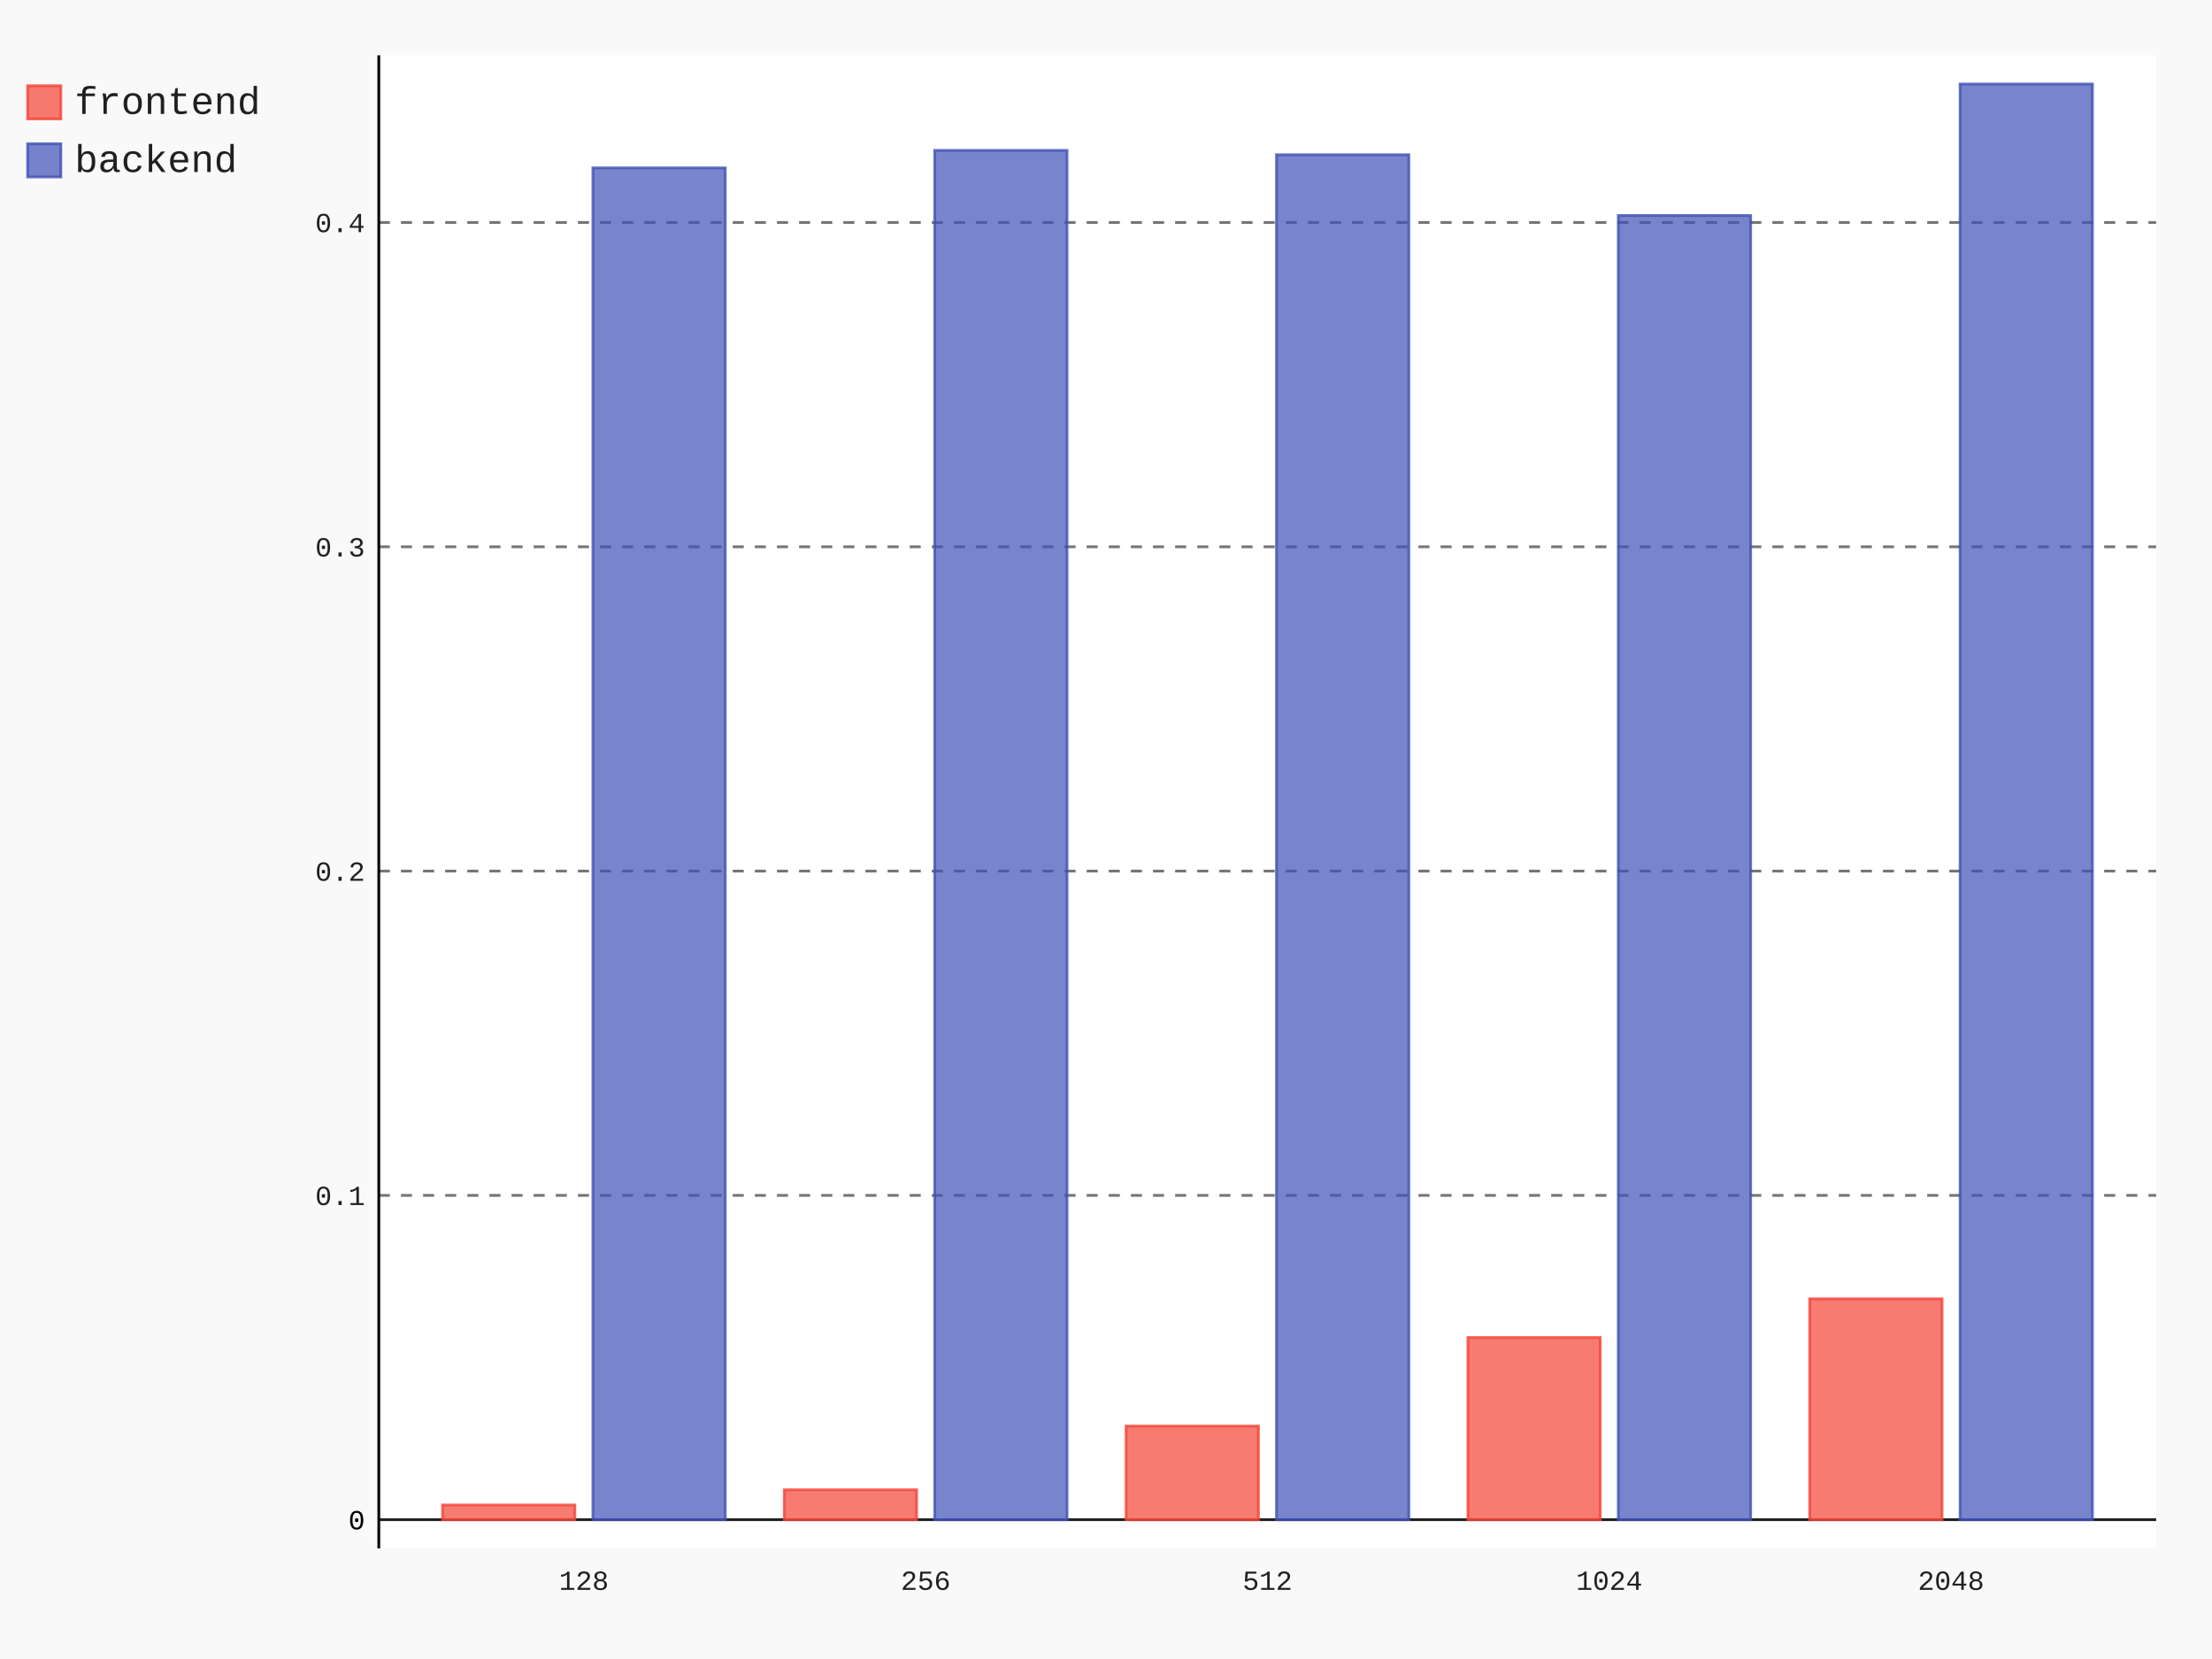
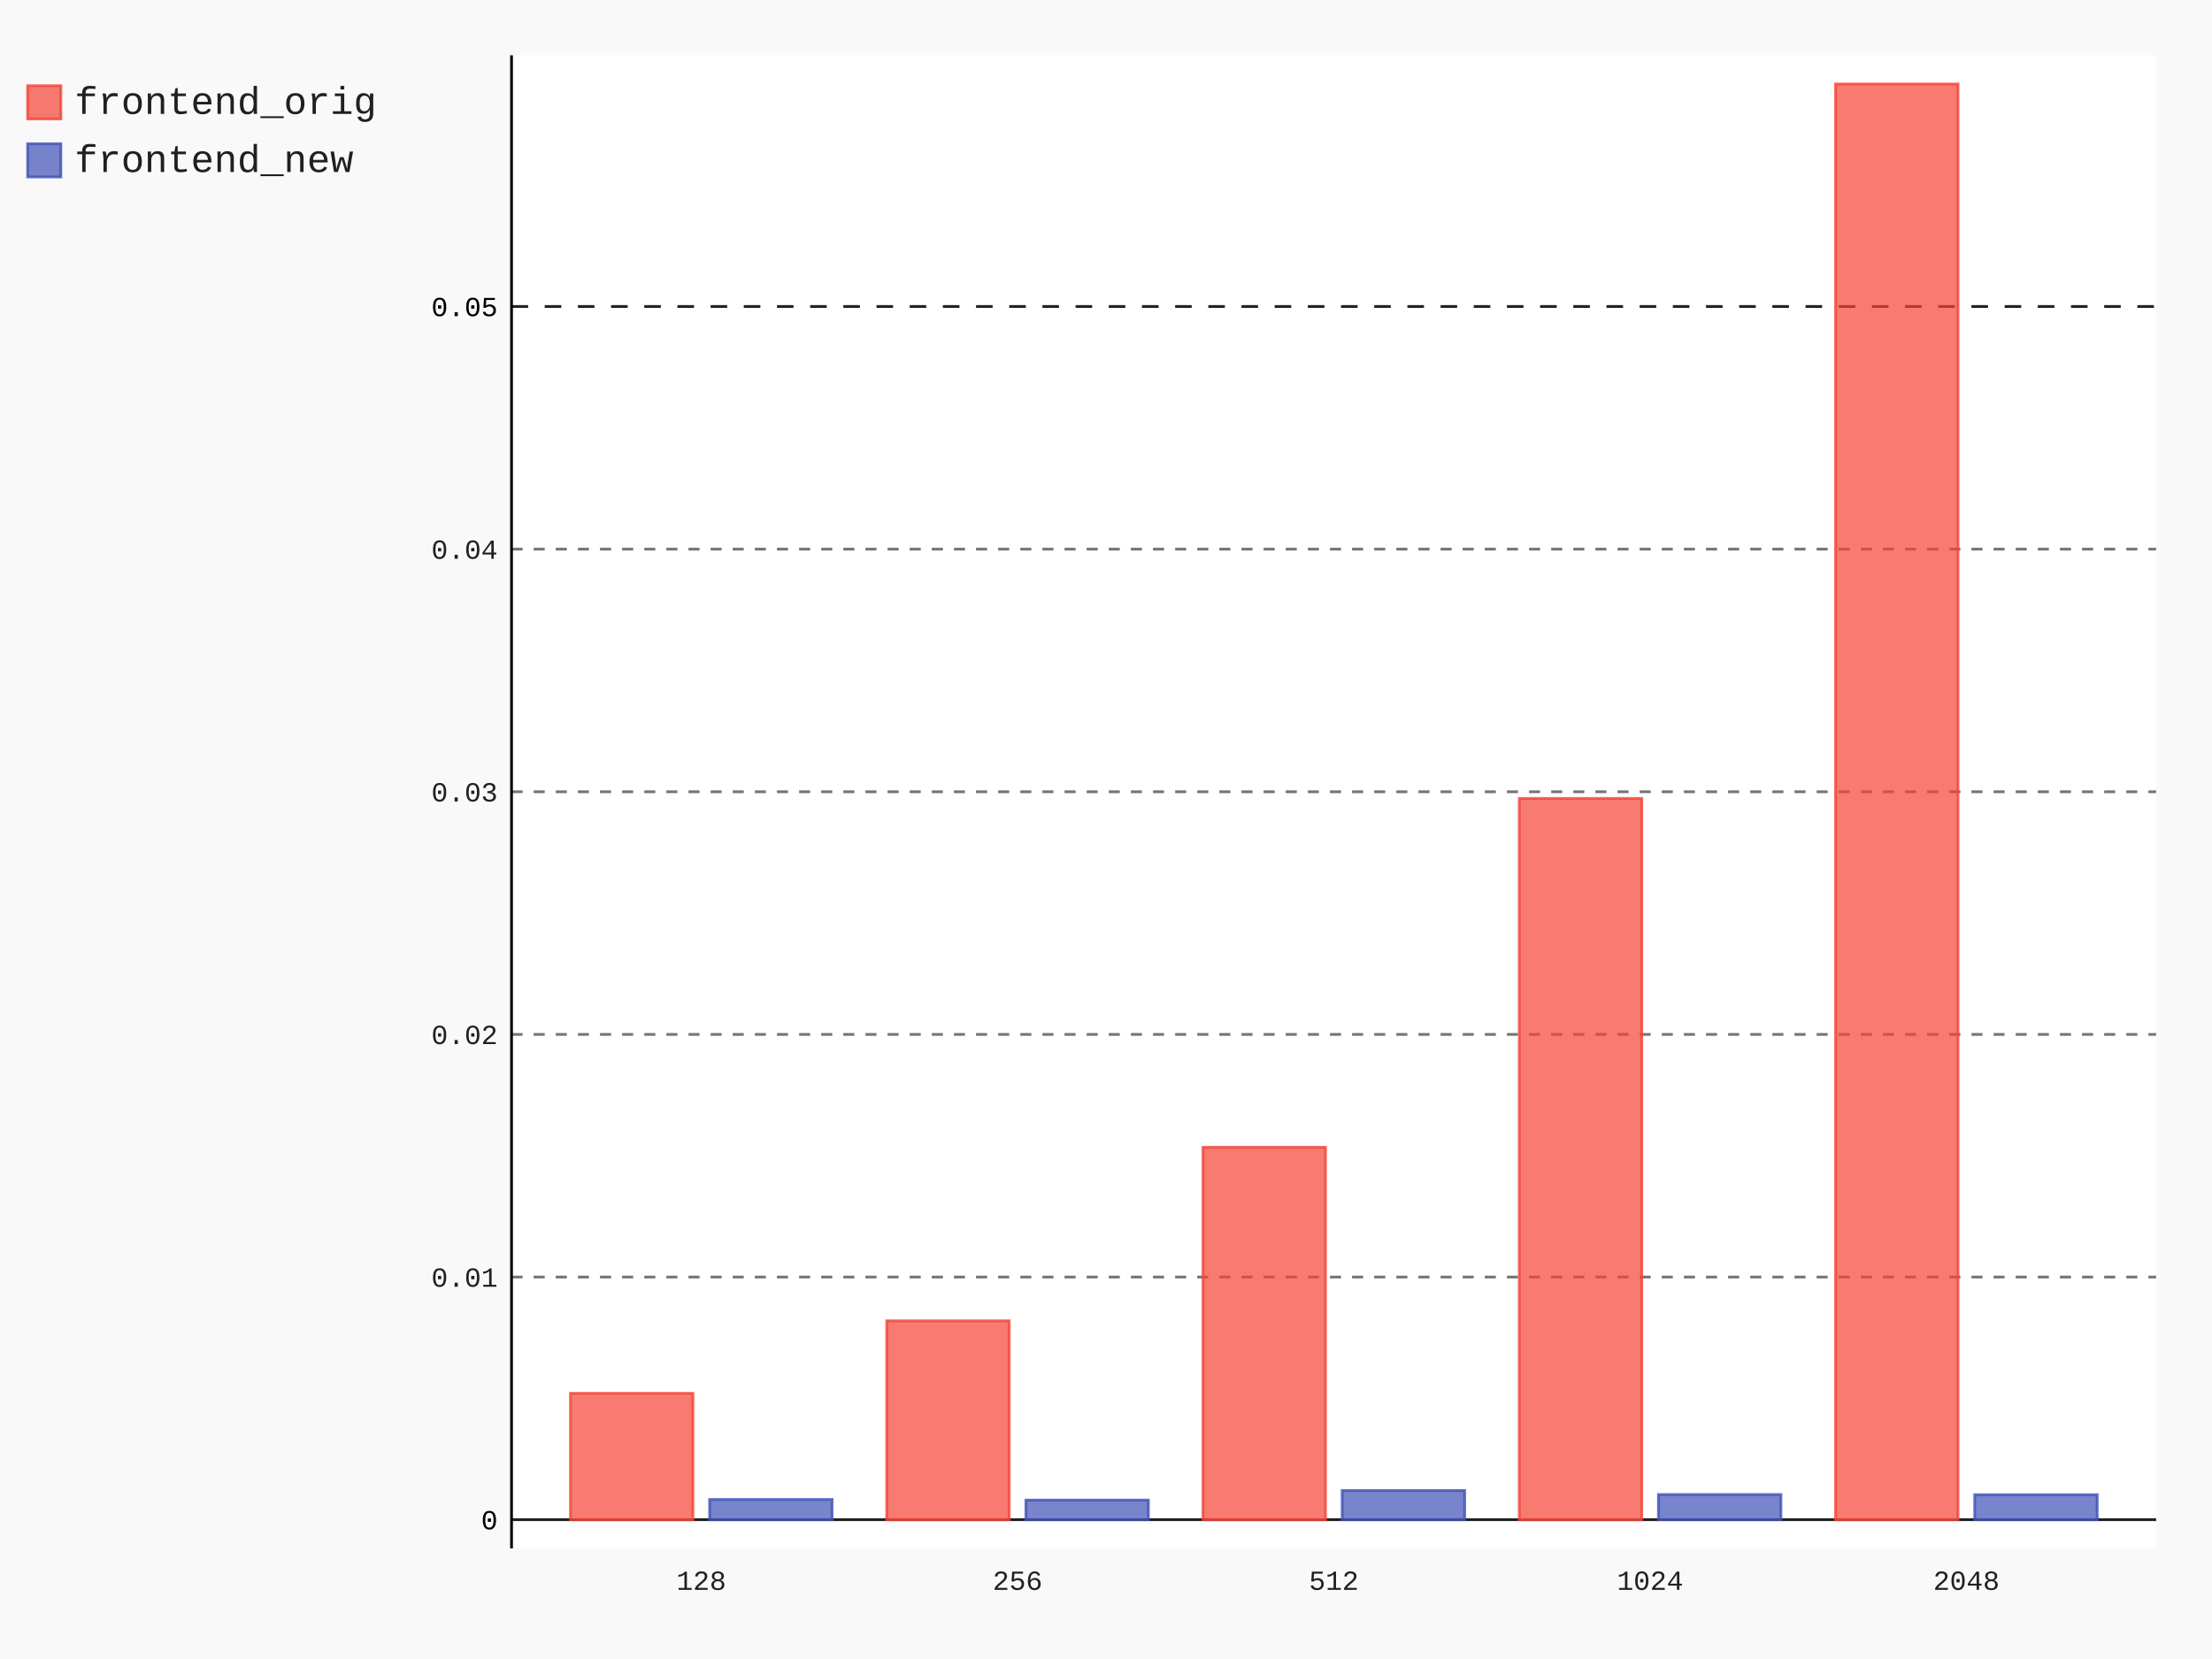
- <svg xmlns="http://www.w3.org/2000/svg" id="chart-39054d1a-1ef9-4a6c-8aa5-56c5a599780c" class="pygal-chart" viewBox="0 0 800 600">
+ <svg xmlns="http://www.w3.org/2000/svg" id="chart-d4ed4396-6db0-476f-9488-c12661b2f52c" class="pygal-chart" viewBox="0 0 800 600">
  <defs>
-     <style type="text/css">#chart-39054d1a-1ef9-4a6c-8aa5-56c5a599780c{-webkit-user-select:none;-webkit-font-smoothing:antialiased;font-family:Consolas,"Liberation Mono",Menlo,Courier,monospace}#chart-39054d1a-1ef9-4a6c-8aa5-56c5a599780c .title{font-family:Consolas,"Liberation Mono",Menlo,Courier,monospace;font-size:16px}#chart-39054d1a-1ef9-4a6c-8aa5-56c5a599780c .legends .legend text{font-family:Consolas,"Liberation Mono",Menlo,Courier,monospace;font-size:14px}#chart-39054d1a-1ef9-4a6c-8aa5-56c5a599780c .axis text{font-family:Consolas,"Liberation Mono",Menlo,Courier,monospace;font-size:10px}#chart-39054d1a-1ef9-4a6c-8aa5-56c5a599780c .axis text.major{font-family:Consolas,"Liberation Mono",Menlo,Courier,monospace;font-size:10px}#chart-39054d1a-1ef9-4a6c-8aa5-56c5a599780c .text-overlay text.value{font-family:Consolas,"Liberation Mono",Menlo,Courier,monospace;font-size:16px}#chart-39054d1a-1ef9-4a6c-8aa5-56c5a599780c .text-overlay text.label{font-family:Consolas,"Liberation Mono",Menlo,Courier,monospace;font-size:10px}#chart-39054d1a-1ef9-4a6c-8aa5-56c5a599780c .tooltip{font-family:Consolas,"Liberation Mono",Menlo,Courier,monospace;font-size:14px}#chart-39054d1a-1ef9-4a6c-8aa5-56c5a599780c text.no_data{font-family:Consolas,"Liberation Mono",Menlo,Courier,monospace;font-size:64px}
- #chart-39054d1a-1ef9-4a6c-8aa5-56c5a599780c{background-color:rgba(249,249,249,1)}#chart-39054d1a-1ef9-4a6c-8aa5-56c5a599780c path,#chart-39054d1a-1ef9-4a6c-8aa5-56c5a599780c line,#chart-39054d1a-1ef9-4a6c-8aa5-56c5a599780c rect,#chart-39054d1a-1ef9-4a6c-8aa5-56c5a599780c circle{-webkit-transition:150ms;-moz-transition:150ms;transition:150ms}#chart-39054d1a-1ef9-4a6c-8aa5-56c5a599780c .graph &gt; .background{fill:rgba(249,249,249,1)}#chart-39054d1a-1ef9-4a6c-8aa5-56c5a599780c .plot &gt; .background{fill:rgba(255,255,255,1)}#chart-39054d1a-1ef9-4a6c-8aa5-56c5a599780c .graph{fill:rgba(0,0,0,.87)}#chart-39054d1a-1ef9-4a6c-8aa5-56c5a599780c text.no_data{fill:rgba(0,0,0,1)}#chart-39054d1a-1ef9-4a6c-8aa5-56c5a599780c .title{fill:rgba(0,0,0,1)}#chart-39054d1a-1ef9-4a6c-8aa5-56c5a599780c .legends .legend text{fill:rgba(0,0,0,.87)}#chart-39054d1a-1ef9-4a6c-8aa5-56c5a599780c .legends .legend:hover text{fill:rgba(0,0,0,1)}#chart-39054d1a-1ef9-4a6c-8aa5-56c5a599780c .axis .line{stroke:rgba(0,0,0,1)}#chart-39054d1a-1ef9-4a6c-8aa5-56c5a599780c .axis .guide.line{stroke:rgba(0,0,0,.54)}#chart-39054d1a-1ef9-4a6c-8aa5-56c5a599780c .axis .major.line{stroke:rgba(0,0,0,.87)}#chart-39054d1a-1ef9-4a6c-8aa5-56c5a599780c .axis text.major{fill:rgba(0,0,0,1)}#chart-39054d1a-1ef9-4a6c-8aa5-56c5a599780c .axis.y .guides:hover .guide.line,#chart-39054d1a-1ef9-4a6c-8aa5-56c5a599780c .line-graph .axis.x .guides:hover .guide.line,#chart-39054d1a-1ef9-4a6c-8aa5-56c5a599780c .stackedline-graph .axis.x .guides:hover .guide.line,#chart-39054d1a-1ef9-4a6c-8aa5-56c5a599780c .xy-graph .axis.x .guides:hover .guide.line{stroke:rgba(0,0,0,1)}#chart-39054d1a-1ef9-4a6c-8aa5-56c5a599780c .axis .guides:hover text{fill:rgba(0,0,0,1)}#chart-39054d1a-1ef9-4a6c-8aa5-56c5a599780c .reactive{fill-opacity:.7;stroke-opacity:.8}#chart-39054d1a-1ef9-4a6c-8aa5-56c5a599780c .ci{stroke:rgba(0,0,0,.87)}#chart-39054d1a-1ef9-4a6c-8aa5-56c5a599780c .reactive.active,#chart-39054d1a-1ef9-4a6c-8aa5-56c5a599780c .active .reactive{fill-opacity:.8;stroke-opacity:.9;stroke-width:4}#chart-39054d1a-1ef9-4a6c-8aa5-56c5a599780c .ci .reactive.active{stroke-width:1.5}#chart-39054d1a-1ef9-4a6c-8aa5-56c5a599780c .series text{fill:rgba(0,0,0,1)}#chart-39054d1a-1ef9-4a6c-8aa5-56c5a599780c .tooltip rect{fill:rgba(255,255,255,1);stroke:rgba(0,0,0,1);-webkit-transition:opacity 150ms;-moz-transition:opacity 150ms;transition:opacity 150ms}#chart-39054d1a-1ef9-4a6c-8aa5-56c5a599780c .tooltip .label{fill:rgba(0,0,0,.87)}#chart-39054d1a-1ef9-4a6c-8aa5-56c5a599780c .tooltip .label{fill:rgba(0,0,0,.87)}#chart-39054d1a-1ef9-4a6c-8aa5-56c5a599780c .tooltip .legend{font-size:.8em;fill:rgba(0,0,0,.54)}#chart-39054d1a-1ef9-4a6c-8aa5-56c5a599780c .tooltip .x_label{font-size:.6em;fill:rgba(0,0,0,1)}#chart-39054d1a-1ef9-4a6c-8aa5-56c5a599780c .tooltip .xlink{font-size:.5em;text-decoration:underline}#chart-39054d1a-1ef9-4a6c-8aa5-56c5a599780c .tooltip .value{font-size:1.5em}#chart-39054d1a-1ef9-4a6c-8aa5-56c5a599780c .bound{font-size:.5em}#chart-39054d1a-1ef9-4a6c-8aa5-56c5a599780c .max-value{font-size:.75em;fill:rgba(0,0,0,.54)}#chart-39054d1a-1ef9-4a6c-8aa5-56c5a599780c .map-element{fill:rgba(255,255,255,1);stroke:rgba(0,0,0,.54) !important}#chart-39054d1a-1ef9-4a6c-8aa5-56c5a599780c .map-element .reactive{fill-opacity:inherit;stroke-opacity:inherit}#chart-39054d1a-1ef9-4a6c-8aa5-56c5a599780c .color-0,#chart-39054d1a-1ef9-4a6c-8aa5-56c5a599780c .color-0 a:visited{stroke:#F44336;fill:#F44336}#chart-39054d1a-1ef9-4a6c-8aa5-56c5a599780c .color-1,#chart-39054d1a-1ef9-4a6c-8aa5-56c5a599780c .color-1 a:visited{stroke:#3F51B5;fill:#3F51B5}#chart-39054d1a-1ef9-4a6c-8aa5-56c5a599780c .text-overlay .color-0 text{fill:black}#chart-39054d1a-1ef9-4a6c-8aa5-56c5a599780c .text-overlay .color-1 text{fill:black}
- #chart-39054d1a-1ef9-4a6c-8aa5-56c5a599780c text.no_data{text-anchor:middle}#chart-39054d1a-1ef9-4a6c-8aa5-56c5a599780c .guide.line{fill:none}#chart-39054d1a-1ef9-4a6c-8aa5-56c5a599780c .centered{text-anchor:middle}#chart-39054d1a-1ef9-4a6c-8aa5-56c5a599780c .title{text-anchor:middle}#chart-39054d1a-1ef9-4a6c-8aa5-56c5a599780c .legends .legend text{fill-opacity:1}#chart-39054d1a-1ef9-4a6c-8aa5-56c5a599780c .axis.x text{text-anchor:middle}#chart-39054d1a-1ef9-4a6c-8aa5-56c5a599780c .axis.x:not(.web) text[transform]{text-anchor:start}#chart-39054d1a-1ef9-4a6c-8aa5-56c5a599780c .axis.x:not(.web) text[transform].backwards{text-anchor:end}#chart-39054d1a-1ef9-4a6c-8aa5-56c5a599780c .axis.y text{text-anchor:end}#chart-39054d1a-1ef9-4a6c-8aa5-56c5a599780c .axis.y text[transform].backwards{text-anchor:start}#chart-39054d1a-1ef9-4a6c-8aa5-56c5a599780c .axis.y2 text{text-anchor:start}#chart-39054d1a-1ef9-4a6c-8aa5-56c5a599780c .axis.y2 text[transform].backwards{text-anchor:end}#chart-39054d1a-1ef9-4a6c-8aa5-56c5a599780c .axis .guide.line{stroke-dasharray:4,4}#chart-39054d1a-1ef9-4a6c-8aa5-56c5a599780c .axis .major.guide.line{stroke-dasharray:6,6}#chart-39054d1a-1ef9-4a6c-8aa5-56c5a599780c .horizontal .axis.y .guide.line,#chart-39054d1a-1ef9-4a6c-8aa5-56c5a599780c .horizontal .axis.y2 .guide.line,#chart-39054d1a-1ef9-4a6c-8aa5-56c5a599780c .vertical .axis.x .guide.line{opacity:0}#chart-39054d1a-1ef9-4a6c-8aa5-56c5a599780c .horizontal .axis.always_show .guide.line,#chart-39054d1a-1ef9-4a6c-8aa5-56c5a599780c .vertical .axis.always_show .guide.line{opacity:1 !important}#chart-39054d1a-1ef9-4a6c-8aa5-56c5a599780c .axis.y .guides:hover .guide.line,#chart-39054d1a-1ef9-4a6c-8aa5-56c5a599780c .axis.y2 .guides:hover .guide.line,#chart-39054d1a-1ef9-4a6c-8aa5-56c5a599780c .axis.x .guides:hover .guide.line{opacity:1}#chart-39054d1a-1ef9-4a6c-8aa5-56c5a599780c .axis .guides:hover text{opacity:1}#chart-39054d1a-1ef9-4a6c-8aa5-56c5a599780c .nofill{fill:none}#chart-39054d1a-1ef9-4a6c-8aa5-56c5a599780c .subtle-fill{fill-opacity:.2}#chart-39054d1a-1ef9-4a6c-8aa5-56c5a599780c .dot{stroke-width:1px;fill-opacity:1}#chart-39054d1a-1ef9-4a6c-8aa5-56c5a599780c .dot.active{stroke-width:5px}#chart-39054d1a-1ef9-4a6c-8aa5-56c5a599780c .dot.negative{fill:transparent}#chart-39054d1a-1ef9-4a6c-8aa5-56c5a599780c text,#chart-39054d1a-1ef9-4a6c-8aa5-56c5a599780c tspan{stroke:none !important}#chart-39054d1a-1ef9-4a6c-8aa5-56c5a599780c .series text.active{opacity:1}#chart-39054d1a-1ef9-4a6c-8aa5-56c5a599780c .tooltip rect{fill-opacity:.95;stroke-width:.5}#chart-39054d1a-1ef9-4a6c-8aa5-56c5a599780c .tooltip text{fill-opacity:1}#chart-39054d1a-1ef9-4a6c-8aa5-56c5a599780c .showable{visibility:hidden}#chart-39054d1a-1ef9-4a6c-8aa5-56c5a599780c .showable.shown{visibility:visible}#chart-39054d1a-1ef9-4a6c-8aa5-56c5a599780c .gauge-background{fill:rgba(229,229,229,1);stroke:none}#chart-39054d1a-1ef9-4a6c-8aa5-56c5a599780c .bg-lines{stroke:rgba(249,249,249,1);stroke-width:2px}</style>
+     <style type="text/css">#chart-d4ed4396-6db0-476f-9488-c12661b2f52c{-webkit-user-select:none;-webkit-font-smoothing:antialiased;font-family:Consolas,"Liberation Mono",Menlo,Courier,monospace}#chart-d4ed4396-6db0-476f-9488-c12661b2f52c .title{font-family:Consolas,"Liberation Mono",Menlo,Courier,monospace;font-size:16px}#chart-d4ed4396-6db0-476f-9488-c12661b2f52c .legends .legend text{font-family:Consolas,"Liberation Mono",Menlo,Courier,monospace;font-size:14px}#chart-d4ed4396-6db0-476f-9488-c12661b2f52c .axis text{font-family:Consolas,"Liberation Mono",Menlo,Courier,monospace;font-size:10px}#chart-d4ed4396-6db0-476f-9488-c12661b2f52c .axis text.major{font-family:Consolas,"Liberation Mono",Menlo,Courier,monospace;font-size:10px}#chart-d4ed4396-6db0-476f-9488-c12661b2f52c .text-overlay text.value{font-family:Consolas,"Liberation Mono",Menlo,Courier,monospace;font-size:16px}#chart-d4ed4396-6db0-476f-9488-c12661b2f52c .text-overlay text.label{font-family:Consolas,"Liberation Mono",Menlo,Courier,monospace;font-size:10px}#chart-d4ed4396-6db0-476f-9488-c12661b2f52c .tooltip{font-family:Consolas,"Liberation Mono",Menlo,Courier,monospace;font-size:14px}#chart-d4ed4396-6db0-476f-9488-c12661b2f52c text.no_data{font-family:Consolas,"Liberation Mono",Menlo,Courier,monospace;font-size:64px}
+ #chart-d4ed4396-6db0-476f-9488-c12661b2f52c{background-color:rgba(249,249,249,1)}#chart-d4ed4396-6db0-476f-9488-c12661b2f52c path,#chart-d4ed4396-6db0-476f-9488-c12661b2f52c line,#chart-d4ed4396-6db0-476f-9488-c12661b2f52c rect,#chart-d4ed4396-6db0-476f-9488-c12661b2f52c circle{-webkit-transition:150ms;-moz-transition:150ms;transition:150ms}#chart-d4ed4396-6db0-476f-9488-c12661b2f52c .graph &gt; .background{fill:rgba(249,249,249,1)}#chart-d4ed4396-6db0-476f-9488-c12661b2f52c .plot &gt; .background{fill:rgba(255,255,255,1)}#chart-d4ed4396-6db0-476f-9488-c12661b2f52c .graph{fill:rgba(0,0,0,.87)}#chart-d4ed4396-6db0-476f-9488-c12661b2f52c text.no_data{fill:rgba(0,0,0,1)}#chart-d4ed4396-6db0-476f-9488-c12661b2f52c .title{fill:rgba(0,0,0,1)}#chart-d4ed4396-6db0-476f-9488-c12661b2f52c .legends .legend text{fill:rgba(0,0,0,.87)}#chart-d4ed4396-6db0-476f-9488-c12661b2f52c .legends .legend:hover text{fill:rgba(0,0,0,1)}#chart-d4ed4396-6db0-476f-9488-c12661b2f52c .axis .line{stroke:rgba(0,0,0,1)}#chart-d4ed4396-6db0-476f-9488-c12661b2f52c .axis .guide.line{stroke:rgba(0,0,0,.54)}#chart-d4ed4396-6db0-476f-9488-c12661b2f52c .axis .major.line{stroke:rgba(0,0,0,.87)}#chart-d4ed4396-6db0-476f-9488-c12661b2f52c .axis text.major{fill:rgba(0,0,0,1)}#chart-d4ed4396-6db0-476f-9488-c12661b2f52c .axis.y .guides:hover .guide.line,#chart-d4ed4396-6db0-476f-9488-c12661b2f52c .line-graph .axis.x .guides:hover .guide.line,#chart-d4ed4396-6db0-476f-9488-c12661b2f52c .stackedline-graph .axis.x .guides:hover .guide.line,#chart-d4ed4396-6db0-476f-9488-c12661b2f52c .xy-graph .axis.x .guides:hover .guide.line{stroke:rgba(0,0,0,1)}#chart-d4ed4396-6db0-476f-9488-c12661b2f52c .axis .guides:hover text{fill:rgba(0,0,0,1)}#chart-d4ed4396-6db0-476f-9488-c12661b2f52c .reactive{fill-opacity:.7;stroke-opacity:.8}#chart-d4ed4396-6db0-476f-9488-c12661b2f52c .ci{stroke:rgba(0,0,0,.87)}#chart-d4ed4396-6db0-476f-9488-c12661b2f52c .reactive.active,#chart-d4ed4396-6db0-476f-9488-c12661b2f52c .active .reactive{fill-opacity:.8;stroke-opacity:.9;stroke-width:4}#chart-d4ed4396-6db0-476f-9488-c12661b2f52c .ci .reactive.active{stroke-width:1.5}#chart-d4ed4396-6db0-476f-9488-c12661b2f52c .series text{fill:rgba(0,0,0,1)}#chart-d4ed4396-6db0-476f-9488-c12661b2f52c .tooltip rect{fill:rgba(255,255,255,1);stroke:rgba(0,0,0,1);-webkit-transition:opacity 150ms;-moz-transition:opacity 150ms;transition:opacity 150ms}#chart-d4ed4396-6db0-476f-9488-c12661b2f52c .tooltip .label{fill:rgba(0,0,0,.87)}#chart-d4ed4396-6db0-476f-9488-c12661b2f52c .tooltip .label{fill:rgba(0,0,0,.87)}#chart-d4ed4396-6db0-476f-9488-c12661b2f52c .tooltip .legend{font-size:.8em;fill:rgba(0,0,0,.54)}#chart-d4ed4396-6db0-476f-9488-c12661b2f52c .tooltip .x_label{font-size:.6em;fill:rgba(0,0,0,1)}#chart-d4ed4396-6db0-476f-9488-c12661b2f52c .tooltip .xlink{font-size:.5em;text-decoration:underline}#chart-d4ed4396-6db0-476f-9488-c12661b2f52c .tooltip .value{font-size:1.5em}#chart-d4ed4396-6db0-476f-9488-c12661b2f52c .bound{font-size:.5em}#chart-d4ed4396-6db0-476f-9488-c12661b2f52c .max-value{font-size:.75em;fill:rgba(0,0,0,.54)}#chart-d4ed4396-6db0-476f-9488-c12661b2f52c .map-element{fill:rgba(255,255,255,1);stroke:rgba(0,0,0,.54) !important}#chart-d4ed4396-6db0-476f-9488-c12661b2f52c .map-element .reactive{fill-opacity:inherit;stroke-opacity:inherit}#chart-d4ed4396-6db0-476f-9488-c12661b2f52c .color-0,#chart-d4ed4396-6db0-476f-9488-c12661b2f52c .color-0 a:visited{stroke:#F44336;fill:#F44336}#chart-d4ed4396-6db0-476f-9488-c12661b2f52c .color-1,#chart-d4ed4396-6db0-476f-9488-c12661b2f52c .color-1 a:visited{stroke:#3F51B5;fill:#3F51B5}#chart-d4ed4396-6db0-476f-9488-c12661b2f52c .text-overlay .color-0 text{fill:black}#chart-d4ed4396-6db0-476f-9488-c12661b2f52c .text-overlay .color-1 text{fill:black}
+ #chart-d4ed4396-6db0-476f-9488-c12661b2f52c text.no_data{text-anchor:middle}#chart-d4ed4396-6db0-476f-9488-c12661b2f52c .guide.line{fill:none}#chart-d4ed4396-6db0-476f-9488-c12661b2f52c .centered{text-anchor:middle}#chart-d4ed4396-6db0-476f-9488-c12661b2f52c .title{text-anchor:middle}#chart-d4ed4396-6db0-476f-9488-c12661b2f52c .legends .legend text{fill-opacity:1}#chart-d4ed4396-6db0-476f-9488-c12661b2f52c .axis.x text{text-anchor:middle}#chart-d4ed4396-6db0-476f-9488-c12661b2f52c .axis.x:not(.web) text[transform]{text-anchor:start}#chart-d4ed4396-6db0-476f-9488-c12661b2f52c .axis.x:not(.web) text[transform].backwards{text-anchor:end}#chart-d4ed4396-6db0-476f-9488-c12661b2f52c .axis.y text{text-anchor:end}#chart-d4ed4396-6db0-476f-9488-c12661b2f52c .axis.y text[transform].backwards{text-anchor:start}#chart-d4ed4396-6db0-476f-9488-c12661b2f52c .axis.y2 text{text-anchor:start}#chart-d4ed4396-6db0-476f-9488-c12661b2f52c .axis.y2 text[transform].backwards{text-anchor:end}#chart-d4ed4396-6db0-476f-9488-c12661b2f52c .axis .guide.line{stroke-dasharray:4,4}#chart-d4ed4396-6db0-476f-9488-c12661b2f52c .axis .major.guide.line{stroke-dasharray:6,6}#chart-d4ed4396-6db0-476f-9488-c12661b2f52c .horizontal .axis.y .guide.line,#chart-d4ed4396-6db0-476f-9488-c12661b2f52c .horizontal .axis.y2 .guide.line,#chart-d4ed4396-6db0-476f-9488-c12661b2f52c .vertical .axis.x .guide.line{opacity:0}#chart-d4ed4396-6db0-476f-9488-c12661b2f52c .horizontal .axis.always_show .guide.line,#chart-d4ed4396-6db0-476f-9488-c12661b2f52c .vertical .axis.always_show .guide.line{opacity:1 !important}#chart-d4ed4396-6db0-476f-9488-c12661b2f52c .axis.y .guides:hover .guide.line,#chart-d4ed4396-6db0-476f-9488-c12661b2f52c .axis.y2 .guides:hover .guide.line,#chart-d4ed4396-6db0-476f-9488-c12661b2f52c .axis.x .guides:hover .guide.line{opacity:1}#chart-d4ed4396-6db0-476f-9488-c12661b2f52c .axis .guides:hover text{opacity:1}#chart-d4ed4396-6db0-476f-9488-c12661b2f52c .nofill{fill:none}#chart-d4ed4396-6db0-476f-9488-c12661b2f52c .subtle-fill{fill-opacity:.2}#chart-d4ed4396-6db0-476f-9488-c12661b2f52c .dot{stroke-width:1px;fill-opacity:1}#chart-d4ed4396-6db0-476f-9488-c12661b2f52c .dot.active{stroke-width:5px}#chart-d4ed4396-6db0-476f-9488-c12661b2f52c .dot.negative{fill:transparent}#chart-d4ed4396-6db0-476f-9488-c12661b2f52c text,#chart-d4ed4396-6db0-476f-9488-c12661b2f52c tspan{stroke:none !important}#chart-d4ed4396-6db0-476f-9488-c12661b2f52c .series text.active{opacity:1}#chart-d4ed4396-6db0-476f-9488-c12661b2f52c .tooltip rect{fill-opacity:.95;stroke-width:.5}#chart-d4ed4396-6db0-476f-9488-c12661b2f52c .tooltip text{fill-opacity:1}#chart-d4ed4396-6db0-476f-9488-c12661b2f52c .showable{visibility:hidden}#chart-d4ed4396-6db0-476f-9488-c12661b2f52c .showable.shown{visibility:visible}#chart-d4ed4396-6db0-476f-9488-c12661b2f52c .gauge-background{fill:rgba(229,229,229,1);stroke:none}#chart-d4ed4396-6db0-476f-9488-c12661b2f52c .bg-lines{stroke:rgba(249,249,249,1);stroke-width:2px}</style>
  </defs>
  <g class="graph bar-graph vertical">
    <rect x="0" y="0" width="800" height="600" class="background" />
-     <g transform="translate(137, 20)" class="plot">
-       <rect x="0" y="0" width="642.8" height="540" class="background" />
+     <g transform="translate(185, 20)" class="plot">
+       <rect x="0" y="0" width="594.8" height="540" class="background" />
      <g class="axis y always_show">
        <g class="guides">
-           <path d="M0 529.615 h642.8" class="axis major line" />
+           <path d="M0 529.615 h594.8" class="axis major line" />
          <text x="-5" y="533.115" class="major">0</text>
        </g>
        <g class="guides">
-           <path d="M0 412.327 h642.8" class="guide line" />
-           <text x="-5" y="415.827" class="">0.1</text>
+           <path d="M0 441.862 h594.8" class="guide line" />
+           <text x="-5" y="445.362" class="">0.01</text>
        </g>
        <g class="guides">
-           <path d="M0 295.039 h642.8" class="guide line" />
-           <text x="-5" y="298.539" class="">0.2</text>
+           <path d="M0 354.109 h594.8" class="guide line" />
+           <text x="-5" y="357.609" class="">0.02</text>
        </g>
        <g class="guides">
-           <path d="M0 177.751 h642.8" class="guide line" />
-           <text x="-5" y="181.251" class="">0.3</text>
+           <path d="M0 266.355 h594.8" class="guide line" />
+           <text x="-5" y="269.855" class="">0.03</text>
        </g>
        <g class="guides">
-           <path d="M0 60.463 h642.8" class="guide line" />
-           <text x="-5" y="63.963" class="">0.4</text>
+           <path d="M0 178.602 h594.8" class="guide line" />
+           <text x="-5" y="182.102" class="">0.04</text>
+         </g>
+         <g class="guides">
+           <path d="M0 90.848 h594.8" class="major guide line" />
+           <text x="-5" y="94.348" class="major">0.05</text>
        </g>
      </g>
      <g class="axis x">
        <path d="M0 0 v540" class="line" />
        <g class="guides">
-           <path d="M74.169 0 v540" class="guide line" />
-           <text x="74.169" y="555.0" class="">128</text>
+           <path d="M68.631 0 v540" class="guide line" />
+           <text x="68.631" y="555.0" class="">128</text>
        </g>
        <g class="guides">
-           <path d="M197.785 0 v540" class="guide line" />
-           <text x="197.785" y="555.0" class="">256</text>
+           <path d="M183.015 0 v540" class="guide line" />
+           <text x="183.015" y="555.0" class="">256</text>
        </g>
        <g class="guides">
-           <path d="M321.4 0 v540" class="guide line" />
-           <text x="321.4" y="555.0" class="">512</text>
+           <path d="M297.4 0 v540" class="guide line" />
+           <text x="297.4" y="555.0" class="">512</text>
        </g>
        <g class="guides">
-           <path d="M445.015 0 v540" class="guide line" />
-           <text x="445.015" y="555.0" class="">1024</text>
+           <path d="M411.785 0 v540" class="guide line" />
+           <text x="411.785" y="555.0" class="">1024</text>
        </g>
        <g class="guides">
-           <path d="M568.631 0 v540" class="guide line" />
-           <text x="568.631" y="555.0" class="">2048</text>
+           <path d="M526.169 0 v540" class="guide line" />
+           <text x="526.169" y="555.0" class="">2048</text>
        </g>
      </g>
      <g class="series serie-0 color-0">
        <g class="bars">
          <g class="bar">
-             <rect x="23.042" y="524.313" rx="0" ry="0" width="47.864" height="5.303" class="rect reactive tooltip-trigger" />
+             <rect x="21.321" y="483.912" rx="0" ry="0" width="44.29" height="45.704" class="rect reactive tooltip-trigger" />
          </g>
          <g class="bar">
-             <rect x="146.657" y="518.797" rx="0" ry="0" width="47.864" height="10.818" class="rect reactive tooltip-trigger" />
+             <rect x="135.706" y="457.698" rx="0" ry="0" width="44.29" height="71.918" class="rect reactive tooltip-trigger" />
          </g>
          <g class="bar">
-             <rect x="270.273" y="495.764" rx="0" ry="0" width="47.864" height="33.851" class="rect reactive tooltip-trigger" />
+             <rect x="250.091" y="394.933" rx="0" ry="0" width="44.29" height="134.683" class="rect reactive tooltip-trigger" />
          </g>
          <g class="bar">
-             <rect x="393.888" y="463.733" rx="0" ry="0" width="47.864" height="65.883" class="rect reactive tooltip-trigger" />
+             <rect x="364.475" y="268.764" rx="0" ry="0" width="44.29" height="260.851" class="rect reactive tooltip-trigger" />
          </g>
          <g class="bar">
-             <rect x="517.503" y="449.73" rx="0" ry="0" width="47.864" height="79.885" class="rect reactive tooltip-trigger" />
+             <rect x="478.86" y="10.385" rx="0" ry="0" width="44.29" height="519.231" class="rect reactive tooltip-trigger" />
          </g>
        </g>
      </g>
      <g class="series serie-1 color-1">
        <g class="bars">
          <g class="bar">
-             <rect x="77.433" y="40.719" rx="0" ry="0" width="47.864" height="488.896" class="rect reactive tooltip-trigger" />
+             <rect x="71.651" y="522.298" rx="0" ry="0" width="44.29" height="7.317" class="rect reactive tooltip-trigger" />
          </g>
          <g class="bar">
-             <rect x="201.048" y="34.382" rx="0" ry="0" width="47.864" height="495.233" class="rect reactive tooltip-trigger" />
+             <rect x="186.035" y="522.523" rx="0" ry="0" width="44.29" height="7.093" class="rect reactive tooltip-trigger" />
          </g>
          <g class="bar">
-             <rect x="324.663" y="35.965" rx="0" ry="0" width="47.864" height="493.651" class="rect reactive tooltip-trigger" />
+             <rect x="300.42" y="519.061" rx="0" ry="0" width="44.29" height="10.554" class="rect reactive tooltip-trigger" />
          </g>
          <g class="bar">
-             <rect x="448.279" y="57.932" rx="0" ry="0" width="47.864" height="471.684" class="rect reactive tooltip-trigger" />
+             <rect x="414.804" y="520.516" rx="0" ry="0" width="44.29" height="9.1" class="rect reactive tooltip-trigger" />
          </g>
          <g class="bar">
-             <rect x="571.894" y="10.385" rx="0" ry="0" width="47.864" height="519.231" class="rect reactive tooltip-trigger" />
+             <rect x="529.189" y="520.574" rx="0" ry="0" width="44.29" height="9.041" class="rect reactive tooltip-trigger" />
          </g>
        </g>
      </g>
    </g>
    <g class="titles" />
-     <g transform="translate(137, 20)" class="plot overlay">
+     <g transform="translate(185, 20)" class="plot overlay">
      <g class="series serie-0 color-0" />
      <g class="series serie-1 color-1" />
    </g>
-     <g transform="translate(137, 20)" class="plot text-overlay">
+     <g transform="translate(185, 20)" class="plot text-overlay">
      <g class="series serie-0 color-0" />
      <g class="series serie-1 color-1" />
    </g>
-     <g transform="translate(137, 20)" class="plot tooltip-overlay">
+     <g transform="translate(185, 20)" class="plot tooltip-overlay">
      <g transform="translate(0 0)" style="opacity: 0" class="tooltip">
        <rect rx="0" ry="0" width="0" height="0" class="tooltip-box" />
        <g class="text" />
      </g>
    </g>
    <g transform="translate(10, 30)" class="legends">
      <g id="activate-serie-0" class="legend reactive activate-serie">
        <rect x="0.0" y="1.0" width="12" height="12" class="color-0 reactive" />
-         <text x="17.0" y="11.2">frontend</text>
+         <text x="17.0" y="11.2">frontend_orig</text>
      </g>
      <g id="activate-serie-1" class="legend reactive activate-serie">
        <rect x="0.0" y="22.0" width="12" height="12" class="color-1 reactive" />
-         <text x="17.0" y="32.2">backend</text>
+         <text x="17.0" y="32.2">frontend_new</text>
      </g>
    </g>
    <g transform="translate(790, 30)" class="legends" />
  </g>
</svg>
